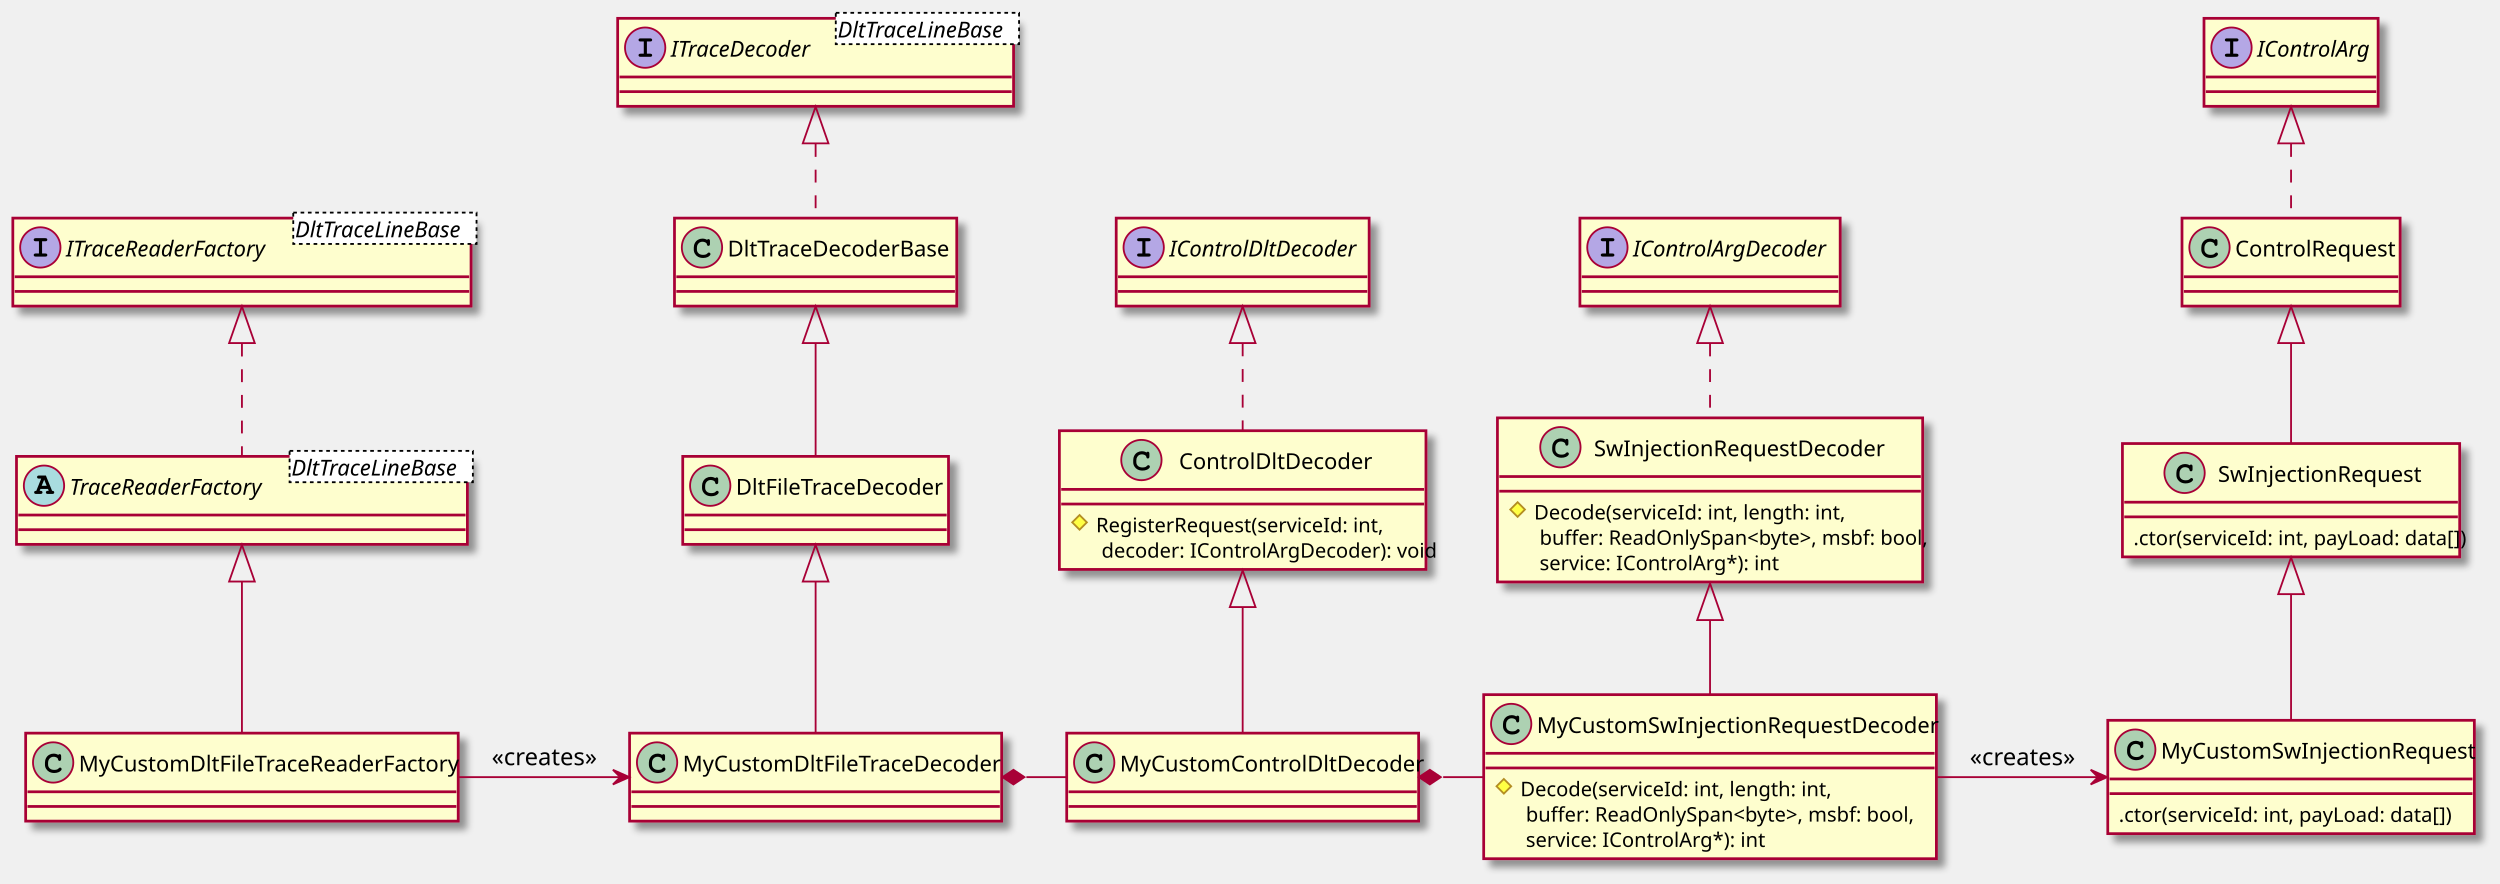
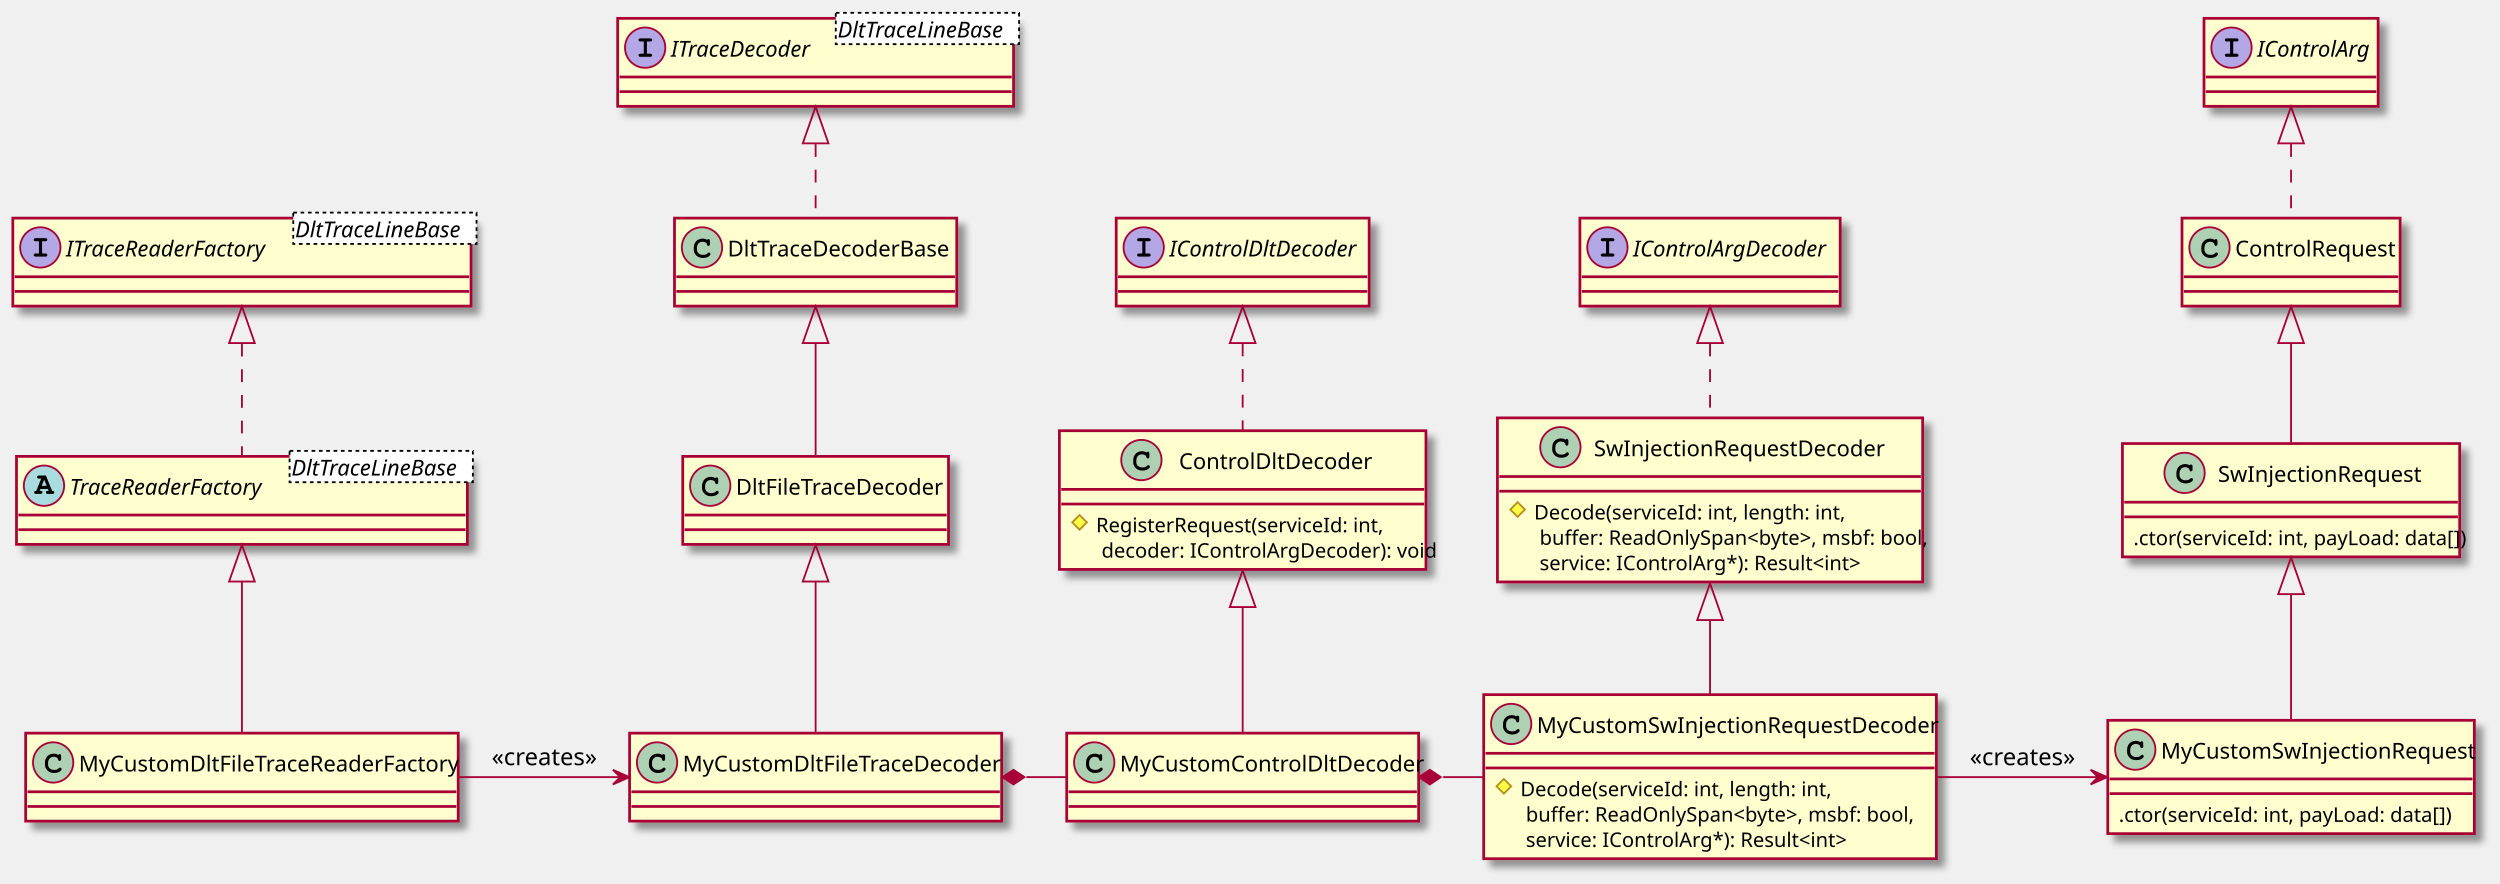
<svg xmlns="http://www.w3.org/2000/svg" contentScriptType="application/ecmascript" contentStyleType="text/css" height="482px" preserveAspectRatio="none" style="width:1364px;height:482px;background:#FFFFFF;" version="1.1" viewBox="0 0 1364 482" width="1364px" zoomAndPan="magnify">
  <defs>
-     <filter height="300%" id="fzvy2gsx93x8w" width="300%" x="-1" y="-1">
+     <filter height="300%" id="f91kl6vjxd7oy" width="300%" x="-1" y="-1">
      <feGaussianBlur result="blurOut" stdDeviation="2.0" />
      <feColorMatrix in="blurOut" result="blurOut2" type="matrix" values="0 0 0 0 0 0 0 0 0 0 0 0 0 0 0 0 0 0 .4 0" />
      <feOffset dx="4.0" dy="4.0" in="blurOut2" result="blurOut3" />
      <feBlend in="SourceGraphic" in2="blurOut3" mode="normal" />
    </filter>
  </defs>
  <g>
-     <rect codeLine="1" fill="#FEFECE" filter="url(#fzvy2gsx93x8w)" height="48" id="IControlArg" style="stroke:#A80036;stroke-width:1.5;" width="95" x="1202.5" y="10" />
+     <rect codeLine="1" fill="#FEFECE" filter="url(#f91kl6vjxd7oy)" height="48" id="IControlArg" style="stroke:#A80036;stroke-width:1.5;" width="95" x="1202.5" y="10" />
    <ellipse cx="1217.5" cy="26" fill="#B4A7E5" rx="11" ry="11" style="stroke:#A80036;stroke-width:1.0;" />
    <path d="M1218.453,22.641 L1218.453,29.297 L1220.172,29.297 Q1220.781,29.297 1221.047,29.531 Q1221.312,29.766 1221.312,30.156 Q1221.312,30.531 1221.047,30.766 Q1220.781,31 1220.172,31 L1215.031,31 Q1214.422,31 1214.156,30.766 Q1213.891,30.531 1213.891,30.141 Q1213.891,29.766 1214.156,29.531 Q1214.422,29.297 1215.031,29.297 L1216.75,29.297 L1216.75,22.641 L1215.031,22.641 Q1214.422,22.641 1214.156,22.406 Q1213.891,22.172 1213.891,21.781 Q1213.891,21.406 1214.156,21.172 Q1214.422,20.938 1215.031,20.938 L1220.172,20.938 Q1220.781,20.938 1221.047,21.172 Q1221.312,21.406 1221.312,21.781 Q1221.312,22.172 1221.047,22.406 Q1220.781,22.641 1220.172,22.641 L1218.453,22.641 Z " fill="#000000" />
    <text fill="#000000" font-family="sans-serif" font-size="12" font-style="italic" lengthAdjust="spacing" textLength="63" x="1231.5" y="30.91">IControlArg</text>
    <line style="stroke:#A80036;stroke-width:1.5;" x1="1203.5" x2="1296.5" y1="42" y2="42" />
    <line style="stroke:#A80036;stroke-width:1.5;" x1="1203.5" x2="1296.5" y1="50" y2="50" />
-     <rect codeLine="2" fill="#FEFECE" filter="url(#fzvy2gsx93x8w)" height="48" id="ControlRequest" style="stroke:#A80036;stroke-width:1.5;" width="119" x="1190.5" y="119" />
+     <rect codeLine="2" fill="#FEFECE" filter="url(#f91kl6vjxd7oy)" height="48" id="ControlRequest" style="stroke:#A80036;stroke-width:1.5;" width="119" x="1190.5" y="119" />
    <ellipse cx="1205.5" cy="135" fill="#ADD1B2" rx="11" ry="11" style="stroke:#A80036;stroke-width:1.0;" />
    <path d="M1208.266,130.875 Q1208.422,130.656 1208.609,130.547 Q1208.797,130.438 1209.016,130.438 Q1209.391,130.438 1209.625,130.695 Q1209.859,130.953 1209.859,131.562 L1209.859,133.016 Q1209.859,133.625 1209.625,133.891 Q1209.391,134.156 1209.016,134.156 Q1208.672,134.156 1208.469,133.953 Q1208.266,133.766 1208.156,133.25 Q1208.109,132.891 1207.922,132.703 Q1207.594,132.328 1206.984,132.109 Q1206.375,131.891 1205.75,131.891 Q1204.984,131.891 1204.352,132.219 Q1203.719,132.547 1203.227,133.297 Q1202.734,134.047 1202.734,135.078 L1202.734,136.172 Q1202.734,137.406 1203.625,138.227 Q1204.516,139.047 1206.109,139.047 Q1207.047,139.047 1207.703,138.797 Q1208.094,138.641 1208.516,138.203 Q1208.781,137.938 1208.93,137.859 Q1209.078,137.781 1209.281,137.781 Q1209.609,137.781 1209.867,138.039 Q1210.125,138.297 1210.125,138.641 Q1210.125,138.984 1209.781,139.391 Q1209.281,139.969 1208.484,140.297 Q1207.406,140.75 1206.109,140.75 Q1204.594,140.75 1203.391,140.125 Q1202.406,139.625 1201.719,138.555 Q1201.031,137.484 1201.031,136.203 L1201.031,135.047 Q1201.031,133.719 1201.648,132.57 Q1202.266,131.422 1203.359,130.805 Q1204.453,130.188 1205.688,130.188 Q1206.422,130.188 1207.07,130.352 Q1207.719,130.516 1208.266,130.875 Z " fill="#000000" />
    <text fill="#000000" font-family="sans-serif" font-size="12" lengthAdjust="spacing" textLength="87" x="1219.5" y="139.91">ControlRequest</text>
    <line style="stroke:#A80036;stroke-width:1.5;" x1="1191.5" x2="1308.5" y1="151" y2="151" />
    <line style="stroke:#A80036;stroke-width:1.5;" x1="1191.5" x2="1308.5" y1="159" y2="159" />
-     <rect codeLine="4" fill="#FEFECE" filter="url(#fzvy2gsx93x8w)" height="61.836" id="SwInjectionRequest" style="stroke:#A80036;stroke-width:1.5;" width="184" x="1158" y="242" />
+     <rect codeLine="4" fill="#FEFECE" filter="url(#f91kl6vjxd7oy)" height="61.836" id="SwInjectionRequest" style="stroke:#A80036;stroke-width:1.5;" width="184" x="1158" y="242" />
    <ellipse cx="1191.9" cy="258" fill="#ADD1B2" rx="11" ry="11" style="stroke:#A80036;stroke-width:1.0;" />
    <path d="M1194.666,253.875 Q1194.822,253.656 1195.009,253.547 Q1195.197,253.438 1195.416,253.438 Q1195.791,253.438 1196.025,253.695 Q1196.259,253.953 1196.259,254.562 L1196.259,256.016 Q1196.259,256.625 1196.025,256.891 Q1195.791,257.156 1195.416,257.156 Q1195.072,257.156 1194.869,256.953 Q1194.666,256.766 1194.556,256.25 Q1194.509,255.891 1194.322,255.703 Q1193.994,255.328 1193.384,255.109 Q1192.775,254.891 1192.15,254.891 Q1191.384,254.891 1190.752,255.219 Q1190.119,255.547 1189.627,256.297 Q1189.134,257.047 1189.134,258.078 L1189.134,259.172 Q1189.134,260.406 1190.025,261.227 Q1190.916,262.047 1192.509,262.047 Q1193.447,262.047 1194.103,261.797 Q1194.494,261.641 1194.916,261.203 Q1195.181,260.938 1195.33,260.859 Q1195.478,260.781 1195.681,260.781 Q1196.009,260.781 1196.267,261.039 Q1196.525,261.297 1196.525,261.641 Q1196.525,261.984 1196.181,262.391 Q1195.681,262.969 1194.884,263.297 Q1193.806,263.75 1192.509,263.75 Q1190.994,263.75 1189.791,263.125 Q1188.806,262.625 1188.119,261.555 Q1187.431,260.484 1187.431,259.203 L1187.431,258.047 Q1187.431,256.719 1188.048,255.57 Q1188.666,254.422 1189.759,253.805 Q1190.853,253.188 1192.088,253.188 Q1192.822,253.188 1193.47,253.352 Q1194.119,253.516 1194.666,253.875 Z " fill="#000000" />
    <text fill="#000000" font-family="sans-serif" font-size="12" lengthAdjust="spacing" textLength="110" x="1210.1" y="262.91">SwInjectionRequest</text>
    <line style="stroke:#A80036;stroke-width:1.5;" x1="1159" x2="1341" y1="274" y2="274" />
    <line style="stroke:#A80036;stroke-width:1.5;" x1="1159" x2="1341" y1="282" y2="282" />
    <text fill="#000000" font-family="sans-serif" font-size="11" lengthAdjust="spacing" textLength="172" x="1164" y="297.419">.ctor(serviceId: int, payLoad: data[])</text>
-     <rect codeLine="7" fill="#FEFECE" filter="url(#fzvy2gsx93x8w)" height="61.836" id="MyCustomSwInjectionRequest" style="stroke:#A80036;stroke-width:1.5;" width="200" x="1150" y="393" />
+     <rect codeLine="7" fill="#FEFECE" filter="url(#f91kl6vjxd7oy)" height="61.836" id="MyCustomSwInjectionRequest" style="stroke:#A80036;stroke-width:1.5;" width="200" x="1150" y="393" />
    <ellipse cx="1165" cy="409" fill="#ADD1B2" rx="11" ry="11" style="stroke:#A80036;stroke-width:1.0;" />
    <path d="M1167.766,404.875 Q1167.922,404.656 1168.109,404.547 Q1168.297,404.438 1168.516,404.438 Q1168.891,404.438 1169.125,404.695 Q1169.359,404.953 1169.359,405.562 L1169.359,407.016 Q1169.359,407.625 1169.125,407.891 Q1168.891,408.156 1168.516,408.156 Q1168.172,408.156 1167.969,407.953 Q1167.766,407.766 1167.656,407.25 Q1167.609,406.891 1167.422,406.703 Q1167.094,406.328 1166.484,406.109 Q1165.875,405.891 1165.25,405.891 Q1164.484,405.891 1163.852,406.219 Q1163.219,406.547 1162.727,407.297 Q1162.234,408.047 1162.234,409.078 L1162.234,410.172 Q1162.234,411.406 1163.125,412.227 Q1164.016,413.047 1165.609,413.047 Q1166.547,413.047 1167.203,412.797 Q1167.594,412.641 1168.016,412.203 Q1168.281,411.938 1168.43,411.859 Q1168.578,411.781 1168.781,411.781 Q1169.109,411.781 1169.367,412.039 Q1169.625,412.297 1169.625,412.641 Q1169.625,412.984 1169.281,413.391 Q1168.781,413.969 1167.984,414.297 Q1166.906,414.75 1165.609,414.75 Q1164.094,414.75 1162.891,414.125 Q1161.906,413.625 1161.219,412.555 Q1160.531,411.484 1160.531,410.203 L1160.531,409.047 Q1160.531,407.719 1161.148,406.57 Q1161.766,405.422 1162.859,404.805 Q1163.953,404.188 1165.188,404.188 Q1165.922,404.188 1166.57,404.352 Q1167.219,404.516 1167.766,404.875 Z " fill="#000000" />
    <text fill="#000000" font-family="sans-serif" font-size="12" lengthAdjust="spacing" textLength="168" x="1179" y="413.91">MyCustomSwInjectionRequest</text>
    <line style="stroke:#A80036;stroke-width:1.5;" x1="1151" x2="1349" y1="425" y2="425" />
    <line style="stroke:#A80036;stroke-width:1.5;" x1="1151" x2="1349" y1="433" y2="433" />
    <text fill="#000000" font-family="sans-serif" font-size="11" lengthAdjust="spacing" textLength="172" x="1156" y="448.419">.ctor(serviceId: int, payLoad: data[])</text>
-     <rect codeLine="15" fill="#FEFECE" filter="url(#fzvy2gsx93x8w)" height="48" id="IControlArgDecoder" style="stroke:#A80036;stroke-width:1.5;" width="142" x="862" y="119" />
+     <rect codeLine="15" fill="#FEFECE" filter="url(#f91kl6vjxd7oy)" height="48" id="IControlArgDecoder" style="stroke:#A80036;stroke-width:1.5;" width="142" x="862" y="119" />
    <ellipse cx="877" cy="135" fill="#B4A7E5" rx="11" ry="11" style="stroke:#A80036;stroke-width:1.0;" />
    <path d="M877.953,131.641 L877.953,138.297 L879.672,138.297 Q880.281,138.297 880.547,138.531 Q880.812,138.766 880.812,139.156 Q880.812,139.531 880.547,139.766 Q880.281,140 879.672,140 L874.531,140 Q873.922,140 873.656,139.766 Q873.391,139.531 873.391,139.141 Q873.391,138.766 873.656,138.531 Q873.922,138.297 874.531,138.297 L876.25,138.297 L876.25,131.641 L874.531,131.641 Q873.922,131.641 873.656,131.406 Q873.391,131.172 873.391,130.781 Q873.391,130.406 873.656,130.172 Q873.922,129.938 874.531,129.938 L879.672,129.938 Q880.281,129.938 880.547,130.172 Q880.812,130.406 880.812,130.781 Q880.812,131.172 880.547,131.406 Q880.281,131.641 879.672,131.641 L877.953,131.641 Z " fill="#000000" />
    <text fill="#000000" font-family="sans-serif" font-size="12" font-style="italic" lengthAdjust="spacing" textLength="110" x="891" y="139.91">IControlArgDecoder</text>
    <line style="stroke:#A80036;stroke-width:1.5;" x1="863" x2="1003" y1="151" y2="151" />
    <line style="stroke:#A80036;stroke-width:1.5;" x1="863" x2="1003" y1="159" y2="159" />
-     <rect codeLine="17" fill="#FEFECE" filter="url(#fzvy2gsx93x8w)" height="89.508" id="SwInjectionRequestDecoder" style="stroke:#A80036;stroke-width:1.5;" width="232" x="817" y="228" />
+     <rect codeLine="17" fill="#FEFECE" filter="url(#f91kl6vjxd7oy)" height="89.508" id="SwInjectionRequestDecoder" style="stroke:#A80036;stroke-width:1.5;" width="232" x="817" y="228" />
    <ellipse cx="851.35" cy="244" fill="#ADD1B2" rx="11" ry="11" style="stroke:#A80036;stroke-width:1.0;" />
    <path d="M854.116,239.875 Q854.272,239.656 854.459,239.547 Q854.647,239.438 854.866,239.438 Q855.241,239.438 855.475,239.695 Q855.709,239.953 855.709,240.562 L855.709,242.016 Q855.709,242.625 855.475,242.891 Q855.241,243.156 854.866,243.156 Q854.522,243.156 854.319,242.953 Q854.116,242.766 854.006,242.25 Q853.959,241.891 853.772,241.703 Q853.444,241.328 852.834,241.109 Q852.225,240.891 851.6,240.891 Q850.834,240.891 850.202,241.219 Q849.569,241.547 849.077,242.297 Q848.584,243.047 848.584,244.078 L848.584,245.172 Q848.584,246.406 849.475,247.227 Q850.366,248.047 851.959,248.047 Q852.897,248.047 853.553,247.797 Q853.944,247.641 854.366,247.203 Q854.631,246.938 854.78,246.859 Q854.928,246.781 855.131,246.781 Q855.459,246.781 855.717,247.039 Q855.975,247.297 855.975,247.641 Q855.975,247.984 855.631,248.391 Q855.131,248.969 854.334,249.297 Q853.256,249.75 851.959,249.75 Q850.444,249.75 849.241,249.125 Q848.256,248.625 847.569,247.555 Q846.881,246.484 846.881,245.203 L846.881,244.047 Q846.881,242.719 847.498,241.57 Q848.116,240.422 849.209,239.805 Q850.303,239.188 851.538,239.188 Q852.272,239.188 852.92,239.352 Q853.569,239.516 854.116,239.875 Z " fill="#000000" />
    <text fill="#000000" font-family="sans-serif" font-size="12" lengthAdjust="spacing" textLength="157" x="869.65" y="248.91">SwInjectionRequestDecoder</text>
    <line style="stroke:#A80036;stroke-width:1.5;" x1="818" x2="1048" y1="260" y2="260" />
    <line style="stroke:#A80036;stroke-width:1.5;" x1="818" x2="1048" y1="268" y2="268" />
    <polygon fill="#FFFF44" points="828,274,832,278,828,282,824,278" style="stroke:#B38D22;stroke-width:1.0;" />
    <text fill="#000000" font-family="sans-serif" font-size="11" lengthAdjust="spacing" textLength="157" x="837" y="283.419">Decode(serviceId: int, length: int,</text>
    <text fill="#000000" font-family="sans-serif" font-size="11" lengthAdjust="spacing" textLength="200" x="840" y="297.255">buffer: ReadOnlySpan&lt;byte&gt;, msbf: bool,</text>
-     <text fill="#000000" font-family="sans-serif" font-size="11" lengthAdjust="spacing" textLength="121" x="840" y="311.091">service: IControlArg*): int</text>
-     <rect codeLine="21" fill="#FEFECE" filter="url(#fzvy2gsx93x8w)" height="89.508" id="MyCustomSwInjectionRequestDecoder" style="stroke:#A80036;stroke-width:1.5;" width="247" x="809.5" y="379" />
+     <text fill="#000000" font-family="sans-serif" font-size="11" lengthAdjust="spacing" textLength="163" x="840" y="311.091">service: IControlArg*): Result&lt;int&gt;</text>
+     <rect codeLine="21" fill="#FEFECE" filter="url(#f91kl6vjxd7oy)" height="89.508" id="MyCustomSwInjectionRequestDecoder" style="stroke:#A80036;stroke-width:1.5;" width="247" x="809.5" y="379" />
    <ellipse cx="824.5" cy="395" fill="#ADD1B2" rx="11" ry="11" style="stroke:#A80036;stroke-width:1.0;" />
    <path d="M827.266,390.875 Q827.422,390.656 827.609,390.547 Q827.797,390.438 828.016,390.438 Q828.391,390.438 828.625,390.695 Q828.859,390.953 828.859,391.562 L828.859,393.016 Q828.859,393.625 828.625,393.891 Q828.391,394.156 828.016,394.156 Q827.672,394.156 827.469,393.953 Q827.266,393.766 827.156,393.25 Q827.109,392.891 826.922,392.703 Q826.594,392.328 825.984,392.109 Q825.375,391.891 824.75,391.891 Q823.984,391.891 823.352,392.219 Q822.719,392.547 822.227,393.297 Q821.734,394.047 821.734,395.078 L821.734,396.172 Q821.734,397.406 822.625,398.227 Q823.516,399.047 825.109,399.047 Q826.047,399.047 826.703,398.797 Q827.094,398.641 827.516,398.203 Q827.781,397.938 827.93,397.859 Q828.078,397.781 828.281,397.781 Q828.609,397.781 828.867,398.039 Q829.125,398.297 829.125,398.641 Q829.125,398.984 828.781,399.391 Q828.281,399.969 827.484,400.297 Q826.406,400.75 825.109,400.75 Q823.594,400.75 822.391,400.125 Q821.406,399.625 820.719,398.555 Q820.031,397.484 820.031,396.203 L820.031,395.047 Q820.031,393.719 820.648,392.57 Q821.266,391.422 822.359,390.805 Q823.453,390.188 824.688,390.188 Q825.422,390.188 826.07,390.352 Q826.719,390.516 827.266,390.875 Z " fill="#000000" />
    <text fill="#000000" font-family="sans-serif" font-size="12" lengthAdjust="spacing" textLength="215" x="838.5" y="399.91">MyCustomSwInjectionRequestDecoder</text>
    <line style="stroke:#A80036;stroke-width:1.5;" x1="810.5" x2="1055.5" y1="411" y2="411" />
    <line style="stroke:#A80036;stroke-width:1.5;" x1="810.5" x2="1055.5" y1="419" y2="419" />
    <polygon fill="#FFFF44" points="820.5,425,824.5,429,820.5,433,816.5,429" style="stroke:#B38D22;stroke-width:1.0;" />
    <text fill="#000000" font-family="sans-serif" font-size="11" lengthAdjust="spacing" textLength="157" x="829.5" y="434.419">Decode(serviceId: int, length: int,</text>
    <text fill="#000000" font-family="sans-serif" font-size="11" lengthAdjust="spacing" textLength="200" x="832.5" y="448.255">buffer: ReadOnlySpan&lt;byte&gt;, msbf: bool,</text>
-     <text fill="#000000" font-family="sans-serif" font-size="11" lengthAdjust="spacing" textLength="121" x="832.5" y="462.091">service: IControlArg*): int</text>
-     <rect codeLine="29" fill="#FEFECE" filter="url(#fzvy2gsx93x8w)" height="48" id="IControlDltDecoder" style="stroke:#A80036;stroke-width:1.5;" width="138" x="609" y="119" />
+     <text fill="#000000" font-family="sans-serif" font-size="11" lengthAdjust="spacing" textLength="163" x="832.5" y="462.091">service: IControlArg*): Result&lt;int&gt;</text>
+     <rect codeLine="29" fill="#FEFECE" filter="url(#f91kl6vjxd7oy)" height="48" id="IControlDltDecoder" style="stroke:#A80036;stroke-width:1.5;" width="138" x="609" y="119" />
    <ellipse cx="624" cy="135" fill="#B4A7E5" rx="11" ry="11" style="stroke:#A80036;stroke-width:1.0;" />
    <path d="M624.953,131.641 L624.953,138.297 L626.672,138.297 Q627.281,138.297 627.547,138.531 Q627.812,138.766 627.812,139.156 Q627.812,139.531 627.547,139.766 Q627.281,140 626.672,140 L621.531,140 Q620.922,140 620.656,139.766 Q620.391,139.531 620.391,139.141 Q620.391,138.766 620.656,138.531 Q620.922,138.297 621.531,138.297 L623.25,138.297 L623.25,131.641 L621.531,131.641 Q620.922,131.641 620.656,131.406 Q620.391,131.172 620.391,130.781 Q620.391,130.406 620.656,130.172 Q620.922,129.938 621.531,129.938 L626.672,129.938 Q627.281,129.938 627.547,130.172 Q627.812,130.406 627.812,130.781 Q627.812,131.172 627.547,131.406 Q627.281,131.641 626.672,131.641 L624.953,131.641 Z " fill="#000000" />
    <text fill="#000000" font-family="sans-serif" font-size="12" font-style="italic" lengthAdjust="spacing" textLength="106" x="638" y="139.91">IControlDltDecoder</text>
    <line style="stroke:#A80036;stroke-width:1.5;" x1="610" x2="746" y1="151" y2="151" />
    <line style="stroke:#A80036;stroke-width:1.5;" x1="610" x2="746" y1="159" y2="159" />
-     <rect codeLine="30" fill="#FEFECE" filter="url(#fzvy2gsx93x8w)" height="75.672" id="ControlDltDecoder" style="stroke:#A80036;stroke-width:1.5;" width="200" x="578" y="235" />
+     <rect codeLine="30" fill="#FEFECE" filter="url(#f91kl6vjxd7oy)" height="75.672" id="ControlDltDecoder" style="stroke:#A80036;stroke-width:1.5;" width="200" x="578" y="235" />
    <ellipse cx="622.75" cy="251" fill="#ADD1B2" rx="11" ry="11" style="stroke:#A80036;stroke-width:1.0;" />
    <path d="M625.516,246.875 Q625.672,246.656 625.859,246.547 Q626.047,246.438 626.266,246.438 Q626.641,246.438 626.875,246.695 Q627.109,246.953 627.109,247.562 L627.109,249.016 Q627.109,249.625 626.875,249.891 Q626.641,250.156 626.266,250.156 Q625.922,250.156 625.719,249.953 Q625.516,249.766 625.406,249.25 Q625.359,248.891 625.172,248.703 Q624.844,248.328 624.234,248.109 Q623.625,247.891 623,247.891 Q622.234,247.891 621.602,248.219 Q620.969,248.547 620.477,249.297 Q619.984,250.047 619.984,251.078 L619.984,252.172 Q619.984,253.406 620.875,254.227 Q621.766,255.047 623.359,255.047 Q624.297,255.047 624.953,254.797 Q625.344,254.641 625.766,254.203 Q626.031,253.938 626.18,253.859 Q626.328,253.781 626.531,253.781 Q626.859,253.781 627.117,254.039 Q627.375,254.297 627.375,254.641 Q627.375,254.984 627.031,255.391 Q626.531,255.969 625.734,256.297 Q624.656,256.75 623.359,256.75 Q621.844,256.75 620.641,256.125 Q619.656,255.625 618.969,254.555 Q618.281,253.484 618.281,252.203 L618.281,251.047 Q618.281,249.719 618.898,248.57 Q619.516,247.422 620.609,246.805 Q621.703,246.188 622.938,246.188 Q623.672,246.188 624.32,246.352 Q624.969,246.516 625.516,246.875 Z " fill="#000000" />
    <text fill="#000000" font-family="sans-serif" font-size="12" lengthAdjust="spacing" textLength="102" x="643.25" y="255.91">ControlDltDecoder</text>
    <line style="stroke:#A80036;stroke-width:1.5;" x1="579" x2="777" y1="267" y2="267" />
    <line style="stroke:#A80036;stroke-width:1.5;" x1="579" x2="777" y1="275" y2="275" />
    <polygon fill="#FFFF44" points="589,281,593,285,589,289,585,285" style="stroke:#B38D22;stroke-width:1.0;" />
    <text fill="#000000" font-family="sans-serif" font-size="11" lengthAdjust="spacing" textLength="148" x="598" y="290.419">RegisterRequest(serviceId: int,</text>
    <text fill="#000000" font-family="sans-serif" font-size="11" lengthAdjust="spacing" textLength="171" x="601" y="304.255">decoder: IControlArgDecoder): void</text>
-     <rect codeLine="33" fill="#FEFECE" filter="url(#fzvy2gsx93x8w)" height="48" id="MyCustomControlDltDecoder" style="stroke:#A80036;stroke-width:1.5;" width="192" x="582" y="400" />
+     <rect codeLine="33" fill="#FEFECE" filter="url(#f91kl6vjxd7oy)" height="48" id="MyCustomControlDltDecoder" style="stroke:#A80036;stroke-width:1.5;" width="192" x="582" y="400" />
    <ellipse cx="597" cy="416" fill="#ADD1B2" rx="11" ry="11" style="stroke:#A80036;stroke-width:1.0;" />
    <path d="M599.766,411.875 Q599.922,411.656 600.109,411.547 Q600.297,411.438 600.516,411.438 Q600.891,411.438 601.125,411.695 Q601.359,411.953 601.359,412.562 L601.359,414.016 Q601.359,414.625 601.125,414.891 Q600.891,415.156 600.516,415.156 Q600.172,415.156 599.969,414.953 Q599.766,414.766 599.656,414.25 Q599.609,413.891 599.422,413.703 Q599.094,413.328 598.484,413.109 Q597.875,412.891 597.25,412.891 Q596.484,412.891 595.852,413.219 Q595.219,413.547 594.727,414.297 Q594.234,415.047 594.234,416.078 L594.234,417.172 Q594.234,418.406 595.125,419.227 Q596.016,420.047 597.609,420.047 Q598.547,420.047 599.203,419.797 Q599.594,419.641 600.016,419.203 Q600.281,418.938 600.43,418.859 Q600.578,418.781 600.781,418.781 Q601.109,418.781 601.367,419.039 Q601.625,419.297 601.625,419.641 Q601.625,419.984 601.281,420.391 Q600.781,420.969 599.984,421.297 Q598.906,421.75 597.609,421.75 Q596.094,421.75 594.891,421.125 Q593.906,420.625 593.219,419.555 Q592.531,418.484 592.531,417.203 L592.531,416.047 Q592.531,414.719 593.148,413.57 Q593.766,412.422 594.859,411.805 Q595.953,411.188 597.188,411.188 Q597.922,411.188 598.57,411.352 Q599.219,411.516 599.766,411.875 Z " fill="#000000" />
    <text fill="#000000" font-family="sans-serif" font-size="12" lengthAdjust="spacing" textLength="160" x="611" y="420.91">MyCustomControlDltDecoder</text>
    <line style="stroke:#A80036;stroke-width:1.5;" x1="583" x2="773" y1="432" y2="432" />
    <line style="stroke:#A80036;stroke-width:1.5;" x1="583" x2="773" y1="440" y2="440" />
-     <rect codeLine="37" fill="#FEFECE" filter="url(#fzvy2gsx93x8w)" height="48" id="ITraceDecoder" style="stroke:#A80036;stroke-width:1.5;" width="216" x="337" y="10" />
+     <rect codeLine="37" fill="#FEFECE" filter="url(#f91kl6vjxd7oy)" height="48" id="ITraceDecoder" style="stroke:#A80036;stroke-width:1.5;" width="216" x="337" y="10" />
    <ellipse cx="352" cy="26" fill="#B4A7E5" rx="11" ry="11" style="stroke:#A80036;stroke-width:1.0;" />
    <path d="M352.953,22.641 L352.953,29.297 L354.672,29.297 Q355.281,29.297 355.547,29.531 Q355.812,29.766 355.812,30.156 Q355.812,30.531 355.547,30.766 Q355.281,31 354.672,31 L349.531,31 Q348.922,31 348.656,30.766 Q348.391,30.531 348.391,30.141 Q348.391,29.766 348.656,29.531 Q348.922,29.297 349.531,29.297 L351.25,29.297 L351.25,22.641 L349.531,22.641 Q348.922,22.641 348.656,22.406 Q348.391,22.172 348.391,21.781 Q348.391,21.406 348.656,21.172 Q348.922,20.938 349.531,20.938 L354.672,20.938 Q355.281,20.938 355.547,21.172 Q355.812,21.406 355.812,21.781 Q355.812,22.172 355.547,22.406 Q355.281,22.641 354.672,22.641 L352.953,22.641 Z " fill="#000000" />
    <text fill="#000000" font-family="sans-serif" font-size="12" font-style="italic" lengthAdjust="spacing" textLength="82" x="366" y="30.91">ITraceDecoder</text>
    <rect fill="#FFFFFF" height="17.094" style="stroke:#000000;stroke-width:1.0;stroke-dasharray:2.0,2.0;" width="100" x="456" y="7" />
    <text fill="#000000" font-family="sans-serif" font-size="12" font-style="italic" lengthAdjust="spacing" textLength="98" x="457" y="20.457">DltTraceLineBase</text>
    <line style="stroke:#A80036;stroke-width:1.5;" x1="338" x2="552" y1="42" y2="42" />
    <line style="stroke:#A80036;stroke-width:1.5;" x1="338" x2="552" y1="50" y2="50" />
-     <rect codeLine="38" fill="#FEFECE" filter="url(#fzvy2gsx93x8w)" height="48" id="DltTraceDecoderBase" style="stroke:#A80036;stroke-width:1.5;" width="154" x="368" y="119" />
+     <rect codeLine="38" fill="#FEFECE" filter="url(#f91kl6vjxd7oy)" height="48" id="DltTraceDecoderBase" style="stroke:#A80036;stroke-width:1.5;" width="154" x="368" y="119" />
    <ellipse cx="383" cy="135" fill="#ADD1B2" rx="11" ry="11" style="stroke:#A80036;stroke-width:1.0;" />
    <path d="M385.766,130.875 Q385.922,130.656 386.109,130.547 Q386.297,130.438 386.516,130.438 Q386.891,130.438 387.125,130.695 Q387.359,130.953 387.359,131.562 L387.359,133.016 Q387.359,133.625 387.125,133.891 Q386.891,134.156 386.516,134.156 Q386.172,134.156 385.969,133.953 Q385.766,133.766 385.656,133.25 Q385.609,132.891 385.422,132.703 Q385.094,132.328 384.484,132.109 Q383.875,131.891 383.25,131.891 Q382.484,131.891 381.852,132.219 Q381.219,132.547 380.727,133.297 Q380.234,134.047 380.234,135.078 L380.234,136.172 Q380.234,137.406 381.125,138.227 Q382.016,139.047 383.609,139.047 Q384.547,139.047 385.203,138.797 Q385.594,138.641 386.016,138.203 Q386.281,137.938 386.43,137.859 Q386.578,137.781 386.781,137.781 Q387.109,137.781 387.367,138.039 Q387.625,138.297 387.625,138.641 Q387.625,138.984 387.281,139.391 Q386.781,139.969 385.984,140.297 Q384.906,140.75 383.609,140.75 Q382.094,140.75 380.891,140.125 Q379.906,139.625 379.219,138.555 Q378.531,137.484 378.531,136.203 L378.531,135.047 Q378.531,133.719 379.148,132.57 Q379.766,131.422 380.859,130.805 Q381.953,130.188 383.188,130.188 Q383.922,130.188 384.57,130.352 Q385.219,130.516 385.766,130.875 Z " fill="#000000" />
    <text fill="#000000" font-family="sans-serif" font-size="12" lengthAdjust="spacing" textLength="122" x="397" y="139.91">DltTraceDecoderBase</text>
    <line style="stroke:#A80036;stroke-width:1.5;" x1="369" x2="521" y1="151" y2="151" />
    <line style="stroke:#A80036;stroke-width:1.5;" x1="369" x2="521" y1="159" y2="159" />
-     <rect codeLine="39" fill="#FEFECE" filter="url(#fzvy2gsx93x8w)" height="48" id="DltFileTraceDecoder" style="stroke:#A80036;stroke-width:1.5;" width="145" x="372.5" y="249" />
+     <rect codeLine="39" fill="#FEFECE" filter="url(#f91kl6vjxd7oy)" height="48" id="DltFileTraceDecoder" style="stroke:#A80036;stroke-width:1.5;" width="145" x="372.5" y="249" />
    <ellipse cx="387.5" cy="265" fill="#ADD1B2" rx="11" ry="11" style="stroke:#A80036;stroke-width:1.0;" />
    <path d="M390.266,260.875 Q390.422,260.656 390.609,260.547 Q390.797,260.438 391.016,260.438 Q391.391,260.438 391.625,260.695 Q391.859,260.953 391.859,261.562 L391.859,263.016 Q391.859,263.625 391.625,263.891 Q391.391,264.156 391.016,264.156 Q390.672,264.156 390.469,263.953 Q390.266,263.766 390.156,263.25 Q390.109,262.891 389.922,262.703 Q389.594,262.328 388.984,262.109 Q388.375,261.891 387.75,261.891 Q386.984,261.891 386.352,262.219 Q385.719,262.547 385.227,263.297 Q384.734,264.047 384.734,265.078 L384.734,266.172 Q384.734,267.406 385.625,268.227 Q386.516,269.047 388.109,269.047 Q389.047,269.047 389.703,268.797 Q390.094,268.641 390.516,268.203 Q390.781,267.938 390.93,267.859 Q391.078,267.781 391.281,267.781 Q391.609,267.781 391.867,268.039 Q392.125,268.297 392.125,268.641 Q392.125,268.984 391.781,269.391 Q391.281,269.969 390.484,270.297 Q389.406,270.75 388.109,270.75 Q386.594,270.75 385.391,270.125 Q384.406,269.625 383.719,268.555 Q383.031,267.484 383.031,266.203 L383.031,265.047 Q383.031,263.719 383.648,262.57 Q384.266,261.422 385.359,260.805 Q386.453,260.188 387.688,260.188 Q388.422,260.188 389.07,260.352 Q389.719,260.516 390.266,260.875 Z " fill="#000000" />
    <text fill="#000000" font-family="sans-serif" font-size="12" lengthAdjust="spacing" textLength="113" x="401.5" y="269.91">DltFileTraceDecoder</text>
    <line style="stroke:#A80036;stroke-width:1.5;" x1="373.5" x2="516.5" y1="281" y2="281" />
    <line style="stroke:#A80036;stroke-width:1.5;" x1="373.5" x2="516.5" y1="289" y2="289" />
-     <rect codeLine="40" fill="#FEFECE" filter="url(#fzvy2gsx93x8w)" height="48" id="MyCustomDltFileTraceDecoder" style="stroke:#A80036;stroke-width:1.5;" width="203" x="343.5" y="400" />
+     <rect codeLine="40" fill="#FEFECE" filter="url(#f91kl6vjxd7oy)" height="48" id="MyCustomDltFileTraceDecoder" style="stroke:#A80036;stroke-width:1.5;" width="203" x="343.5" y="400" />
    <ellipse cx="358.5" cy="416" fill="#ADD1B2" rx="11" ry="11" style="stroke:#A80036;stroke-width:1.0;" />
    <path d="M361.266,411.875 Q361.422,411.656 361.609,411.547 Q361.797,411.438 362.016,411.438 Q362.391,411.438 362.625,411.695 Q362.859,411.953 362.859,412.562 L362.859,414.016 Q362.859,414.625 362.625,414.891 Q362.391,415.156 362.016,415.156 Q361.672,415.156 361.469,414.953 Q361.266,414.766 361.156,414.25 Q361.109,413.891 360.922,413.703 Q360.594,413.328 359.984,413.109 Q359.375,412.891 358.75,412.891 Q357.984,412.891 357.352,413.219 Q356.719,413.547 356.227,414.297 Q355.734,415.047 355.734,416.078 L355.734,417.172 Q355.734,418.406 356.625,419.227 Q357.516,420.047 359.109,420.047 Q360.047,420.047 360.703,419.797 Q361.094,419.641 361.516,419.203 Q361.781,418.938 361.93,418.859 Q362.078,418.781 362.281,418.781 Q362.609,418.781 362.867,419.039 Q363.125,419.297 363.125,419.641 Q363.125,419.984 362.781,420.391 Q362.281,420.969 361.484,421.297 Q360.406,421.75 359.109,421.75 Q357.594,421.75 356.391,421.125 Q355.406,420.625 354.719,419.555 Q354.031,418.484 354.031,417.203 L354.031,416.047 Q354.031,414.719 354.648,413.57 Q355.266,412.422 356.359,411.805 Q357.453,411.188 358.688,411.188 Q359.422,411.188 360.07,411.352 Q360.719,411.516 361.266,411.875 Z " fill="#000000" />
    <text fill="#000000" font-family="sans-serif" font-size="12" lengthAdjust="spacing" textLength="171" x="372.5" y="420.91">MyCustomDltFileTraceDecoder</text>
    <line style="stroke:#A80036;stroke-width:1.5;" x1="344.5" x2="545.5" y1="432" y2="432" />
    <line style="stroke:#A80036;stroke-width:1.5;" x1="344.5" x2="545.5" y1="440" y2="440" />
-     <rect codeLine="48" fill="#FEFECE" filter="url(#fzvy2gsx93x8w)" height="48" id="ITraceReaderFactory" style="stroke:#A80036;stroke-width:1.5;" width="250" x="7" y="119" />
+     <rect codeLine="48" fill="#FEFECE" filter="url(#f91kl6vjxd7oy)" height="48" id="ITraceReaderFactory" style="stroke:#A80036;stroke-width:1.5;" width="250" x="7" y="119" />
    <ellipse cx="22" cy="135" fill="#B4A7E5" rx="11" ry="11" style="stroke:#A80036;stroke-width:1.0;" />
    <path d="M22.953,131.641 L22.953,138.297 L24.672,138.297 Q25.281,138.297 25.547,138.531 Q25.812,138.766 25.812,139.156 Q25.812,139.531 25.547,139.766 Q25.281,140 24.672,140 L19.531,140 Q18.922,140 18.656,139.766 Q18.391,139.531 18.391,139.141 Q18.391,138.766 18.656,138.531 Q18.922,138.297 19.531,138.297 L21.25,138.297 L21.25,131.641 L19.531,131.641 Q18.922,131.641 18.656,131.406 Q18.391,131.172 18.391,130.781 Q18.391,130.406 18.656,130.172 Q18.922,129.938 19.531,129.938 L24.672,129.938 Q25.281,129.938 25.547,130.172 Q25.812,130.406 25.812,130.781 Q25.812,131.172 25.547,131.406 Q25.281,131.641 24.672,131.641 L22.953,131.641 Z " fill="#000000" />
    <text fill="#000000" font-family="sans-serif" font-size="12" font-style="italic" lengthAdjust="spacing" textLength="116" x="36" y="139.91">ITraceReaderFactory</text>
    <rect fill="#FFFFFF" height="17.094" style="stroke:#000000;stroke-width:1.0;stroke-dasharray:2.0,2.0;" width="100" x="160" y="116" />
    <text fill="#000000" font-family="sans-serif" font-size="12" font-style="italic" lengthAdjust="spacing" textLength="98" x="161" y="129.457">DltTraceLineBase</text>
    <line style="stroke:#A80036;stroke-width:1.5;" x1="8" x2="256" y1="151" y2="151" />
    <line style="stroke:#A80036;stroke-width:1.5;" x1="8" x2="256" y1="159" y2="159" />
-     <rect codeLine="49" fill="#FEFECE" filter="url(#fzvy2gsx93x8w)" height="48" id="TraceReaderFactory" style="stroke:#A80036;stroke-width:1.5;" width="246" x="9" y="249" />
+     <rect codeLine="49" fill="#FEFECE" filter="url(#f91kl6vjxd7oy)" height="48" id="TraceReaderFactory" style="stroke:#A80036;stroke-width:1.5;" width="246" x="9" y="249" />
    <ellipse cx="24" cy="265" fill="#A9DCDF" rx="11" ry="11" style="stroke:#A80036;stroke-width:1.0;" />
    <path d="M26.188,266.766 L22.047,266.766 L21.625,267.797 L22.047,267.797 Q22.656,267.797 22.922,268.031 Q23.188,268.266 23.188,268.656 Q23.188,269.031 22.922,269.266 Q22.656,269.5 22.047,269.5 L19.75,269.5 Q19.141,269.5 18.883,269.266 Q18.625,269.031 18.625,268.641 Q18.625,268.266 18.898,268.023 Q19.172,267.781 19.797,267.797 L22.469,261.141 L21.359,261.141 Q20.75,261.141 20.484,260.906 Q20.219,260.672 20.219,260.281 Q20.219,259.906 20.484,259.672 Q20.75,259.438 21.359,259.438 L25.031,259.438 L28.422,267.797 Q29.016,267.797 29.203,267.938 Q29.594,268.203 29.594,268.656 Q29.594,269.031 29.336,269.266 Q29.078,269.5 28.469,269.5 L26.172,269.5 Q25.562,269.5 25.297,269.266 Q25.031,269.031 25.031,268.641 Q25.031,268.266 25.297,268.031 Q25.562,267.797 26.172,267.797 L26.594,267.797 L26.188,266.766 Z M25.469,265.062 L24.109,261.688 L22.734,265.062 L25.469,265.062 Z " fill="#000000" />
    <text fill="#000000" font-family="sans-serif" font-size="12" font-style="italic" lengthAdjust="spacing" textLength="112" x="38" y="269.91">TraceReaderFactory</text>
    <rect fill="#FFFFFF" height="17.094" style="stroke:#000000;stroke-width:1.0;stroke-dasharray:2.0,2.0;" width="100" x="158" y="246" />
    <text fill="#000000" font-family="sans-serif" font-size="12" font-style="italic" lengthAdjust="spacing" textLength="98" x="159" y="259.457">DltTraceLineBase</text>
    <line style="stroke:#A80036;stroke-width:1.5;" x1="10" x2="254" y1="281" y2="281" />
    <line style="stroke:#A80036;stroke-width:1.5;" x1="10" x2="254" y1="289" y2="289" />
-     <rect codeLine="50" fill="#FEFECE" filter="url(#fzvy2gsx93x8w)" height="48" id="MyCustomDltFileTraceReaderFactory" style="stroke:#A80036;stroke-width:1.5;" width="236" x="14" y="400" />
+     <rect codeLine="50" fill="#FEFECE" filter="url(#f91kl6vjxd7oy)" height="48" id="MyCustomDltFileTraceReaderFactory" style="stroke:#A80036;stroke-width:1.5;" width="236" x="14" y="400" />
    <ellipse cx="29" cy="416" fill="#ADD1B2" rx="11" ry="11" style="stroke:#A80036;stroke-width:1.0;" />
    <path d="M31.766,411.875 Q31.922,411.656 32.109,411.547 Q32.297,411.438 32.516,411.438 Q32.891,411.438 33.125,411.695 Q33.359,411.953 33.359,412.562 L33.359,414.016 Q33.359,414.625 33.125,414.891 Q32.891,415.156 32.516,415.156 Q32.172,415.156 31.969,414.953 Q31.766,414.766 31.656,414.25 Q31.609,413.891 31.422,413.703 Q31.094,413.328 30.484,413.109 Q29.875,412.891 29.25,412.891 Q28.484,412.891 27.852,413.219 Q27.219,413.547 26.727,414.297 Q26.234,415.047 26.234,416.078 L26.234,417.172 Q26.234,418.406 27.125,419.227 Q28.016,420.047 29.609,420.047 Q30.547,420.047 31.203,419.797 Q31.594,419.641 32.016,419.203 Q32.281,418.938 32.43,418.859 Q32.578,418.781 32.781,418.781 Q33.109,418.781 33.367,419.039 Q33.625,419.297 33.625,419.641 Q33.625,419.984 33.281,420.391 Q32.781,420.969 31.984,421.297 Q30.906,421.75 29.609,421.75 Q28.094,421.75 26.891,421.125 Q25.906,420.625 25.219,419.555 Q24.531,418.484 24.531,417.203 L24.531,416.047 Q24.531,414.719 25.148,413.57 Q25.766,412.422 26.859,411.805 Q27.953,411.188 29.188,411.188 Q29.922,411.188 30.57,411.352 Q31.219,411.516 31.766,411.875 Z " fill="#000000" />
    <text fill="#000000" font-family="sans-serif" font-size="12" lengthAdjust="spacing" textLength="204" x="43" y="420.91">MyCustomDltFileTraceReaderFactory</text>
    <line style="stroke:#A80036;stroke-width:1.5;" x1="15" x2="249" y1="432" y2="432" />
    <line style="stroke:#A80036;stroke-width:1.5;" x1="15" x2="249" y1="440" y2="440" />
    <path codeLine="11" d="M1250,78.58 C1250,92.36 1250,107.06 1250,118.83 " fill="none" id="IControlArg-backto-ControlRequest" style="stroke:#A80036;stroke-width:1.0;stroke-dasharray:7.0,7.0;" />
    <polygon fill="none" points="1243,78.22,1250,58.22,1257,78.22,1243,78.22" style="stroke:#A80036;stroke-width:1.0;" />
    <path codeLine="12" d="M1250,187.36 C1250,205.24 1250,225.52 1250,241.75 " fill="none" id="ControlRequest-backto-SwInjectionRequest" style="stroke:#A80036;stroke-width:1.0;" />
    <polygon fill="none" points="1243,187.18,1250,167.18,1257,187.18,1243,187.18" style="stroke:#A80036;stroke-width:1.0;" />
    <path codeLine="13" d="M1250,324.24 C1250,347.02 1250,373.21 1250,392.89 " fill="none" id="SwInjectionRequest-backto-MyCustomSwInjectionRequest" style="stroke:#A80036;stroke-width:1.0;" />
    <polygon fill="none" points="1243,324.15,1250,304.15,1257,324.15,1243,324.15" style="stroke:#A80036;stroke-width:1.0;" />
    <path codeLine="25" d="M933,187.43 C933,200.43 933,214.71 933,227.76 " fill="none" id="IControlArgDecoder-backto-SwInjectionRequestDecoder" style="stroke:#A80036;stroke-width:1.0;stroke-dasharray:7.0,7.0;" />
    <polygon fill="none" points="926,187.18,933,167.18,940,187.18,926,187.18" style="stroke:#A80036;stroke-width:1.0;" />
    <path codeLine="26" d="M933,338.42 C933,352.07 933,366.18 933,378.87 " fill="none" id="SwInjectionRequestDecoder-backto-MyCustomSwInjectionRequestDecoder" style="stroke:#A80036;stroke-width:1.0;" />
    <polygon fill="none" points="926,338.3,933,318.3,940,338.3,926,338.3" style="stroke:#A80036;stroke-width:1.0;" />
    <path codeLine="27" d="M1056.92,424 C1085.86,424 1116.41,424 1144.46,424 " fill="none" id="MyCustomSwInjectionRequestDecoder-to-MyCustomSwInjectionRequest" style="stroke:#A80036;stroke-width:1.0;" />
    <polygon fill="#A80036" points="1149.67,424,1140.67,420,1144.67,424,1140.67,428,1149.67,424" style="stroke:#A80036;stroke-width:1.0;" />
    <text fill="#000000" font-family="sans-serif" font-size="13" lengthAdjust="spacing" textLength="57" x="1074.75" y="417.495">«creates»</text>
    <path codeLine="34" d="M678,187.38 C678,202.83 678,220.07 678,234.93 " fill="none" id="IControlDltDecoder-backto-ControlDltDecoder" style="stroke:#A80036;stroke-width:1.0;stroke-dasharray:7.0,7.0;" />
    <polygon fill="none" points="671,187.18,678,167.18,685,187.18,671,187.18" style="stroke:#A80036;stroke-width:1.0;" />
    <path codeLine="35" d="M678,331.25 C678,355.08 678,381.39 678,399.71 " fill="none" id="ControlDltDecoder-backto-MyCustomControlDltDecoder" style="stroke:#A80036;stroke-width:1.0;" />
    <polygon fill="none" points="671,331.21,678,311.21,685,331.21,671,331.21" style="stroke:#A80036;stroke-width:1.0;" />
    <path codeLine="41" d="M445,78.58 C445,92.36 445,107.06 445,118.83 " fill="none" id="ITraceDecoder-backto-DltTraceDecoderBase" style="stroke:#A80036;stroke-width:1.0;stroke-dasharray:7.0,7.0;" />
    <polygon fill="none" points="438,78.22,445,58.22,452,78.22,438,78.22" style="stroke:#A80036;stroke-width:1.0;" />
    <path codeLine="42" d="M445,187.48 C445,208.1 445,231.91 445,248.99 " fill="none" id="DltTraceDecoderBase-backto-DltFileTraceDecoder" style="stroke:#A80036;stroke-width:1.0;" />
    <polygon fill="none" points="438,187.18,445,167.18,452,187.18,438,187.18" style="stroke:#A80036;stroke-width:1.0;" />
    <path codeLine="43" d="M445,317.54 C445,344.47 445,377.96 445,399.88 " fill="none" id="DltFileTraceDecoder-backto-MyCustomDltFileTraceDecoder" style="stroke:#A80036;stroke-width:1.0;" />
    <polygon fill="none" points="438,317.28,445,297.28,452,317.28,438,317.28" style="stroke:#A80036;stroke-width:1.0;" />
    <path codeLine="45" d="M559.99,424 C567.25,424 574.5,424 581.75,424 " fill="none" id="MyCustomDltFileTraceDecoder-backto-MyCustomControlDltDecoder" style="stroke:#A80036;stroke-width:1.0;" />
    <polygon fill="#A80036" points="546.94,424,552.94,428,558.94,424,552.94,420,546.94,424" style="stroke:#A80036;stroke-width:1.0;" />
    <path codeLine="46" d="M787.39,424 C794.76,424 802.13,424 809.5,424 " fill="none" id="MyCustomControlDltDecoder-backto-MyCustomSwInjectionRequestDecoder" style="stroke:#A80036;stroke-width:1.0;" />
    <polygon fill="#A80036" points="774.12,424,780.12,428,786.12,424,780.12,420,774.12,424" style="stroke:#A80036;stroke-width:1.0;" />
    <path codeLine="52" d="M132,187.48 C132,208.1 132,231.91 132,248.99 " fill="none" id="ITraceReaderFactory-backto-TraceReaderFactory" style="stroke:#A80036;stroke-width:1.0;stroke-dasharray:7.0,7.0;" />
    <polygon fill="none" points="125,187.18,132,167.18,139,187.18,125,187.18" style="stroke:#A80036;stroke-width:1.0;" />
    <path codeLine="53" d="M132,317.54 C132,344.47 132,377.96 132,399.88 " fill="none" id="TraceReaderFactory-backto-MyCustomDltFileTraceReaderFactory" style="stroke:#A80036;stroke-width:1.0;" />
    <polygon fill="none" points="125,317.28,132,297.28,139,317.28,125,317.28" style="stroke:#A80036;stroke-width:1.0;" />
    <path codeLine="54" d="M250.33,424 C279.18,424 309.87,424 338.14,424 " fill="none" id="MyCustomDltFileTraceReaderFactory-to-MyCustomDltFileTraceDecoder" style="stroke:#A80036;stroke-width:1.0;" />
    <polygon fill="#A80036" points="343.39,424,334.39,420,338.39,424,334.39,428,343.39,424" style="stroke:#A80036;stroke-width:1.0;" />
    <text fill="#000000" font-family="sans-serif" font-size="13" lengthAdjust="spacing" textLength="57" x="268.25" y="417.495">«creates»</text>
  </g>
</svg>
